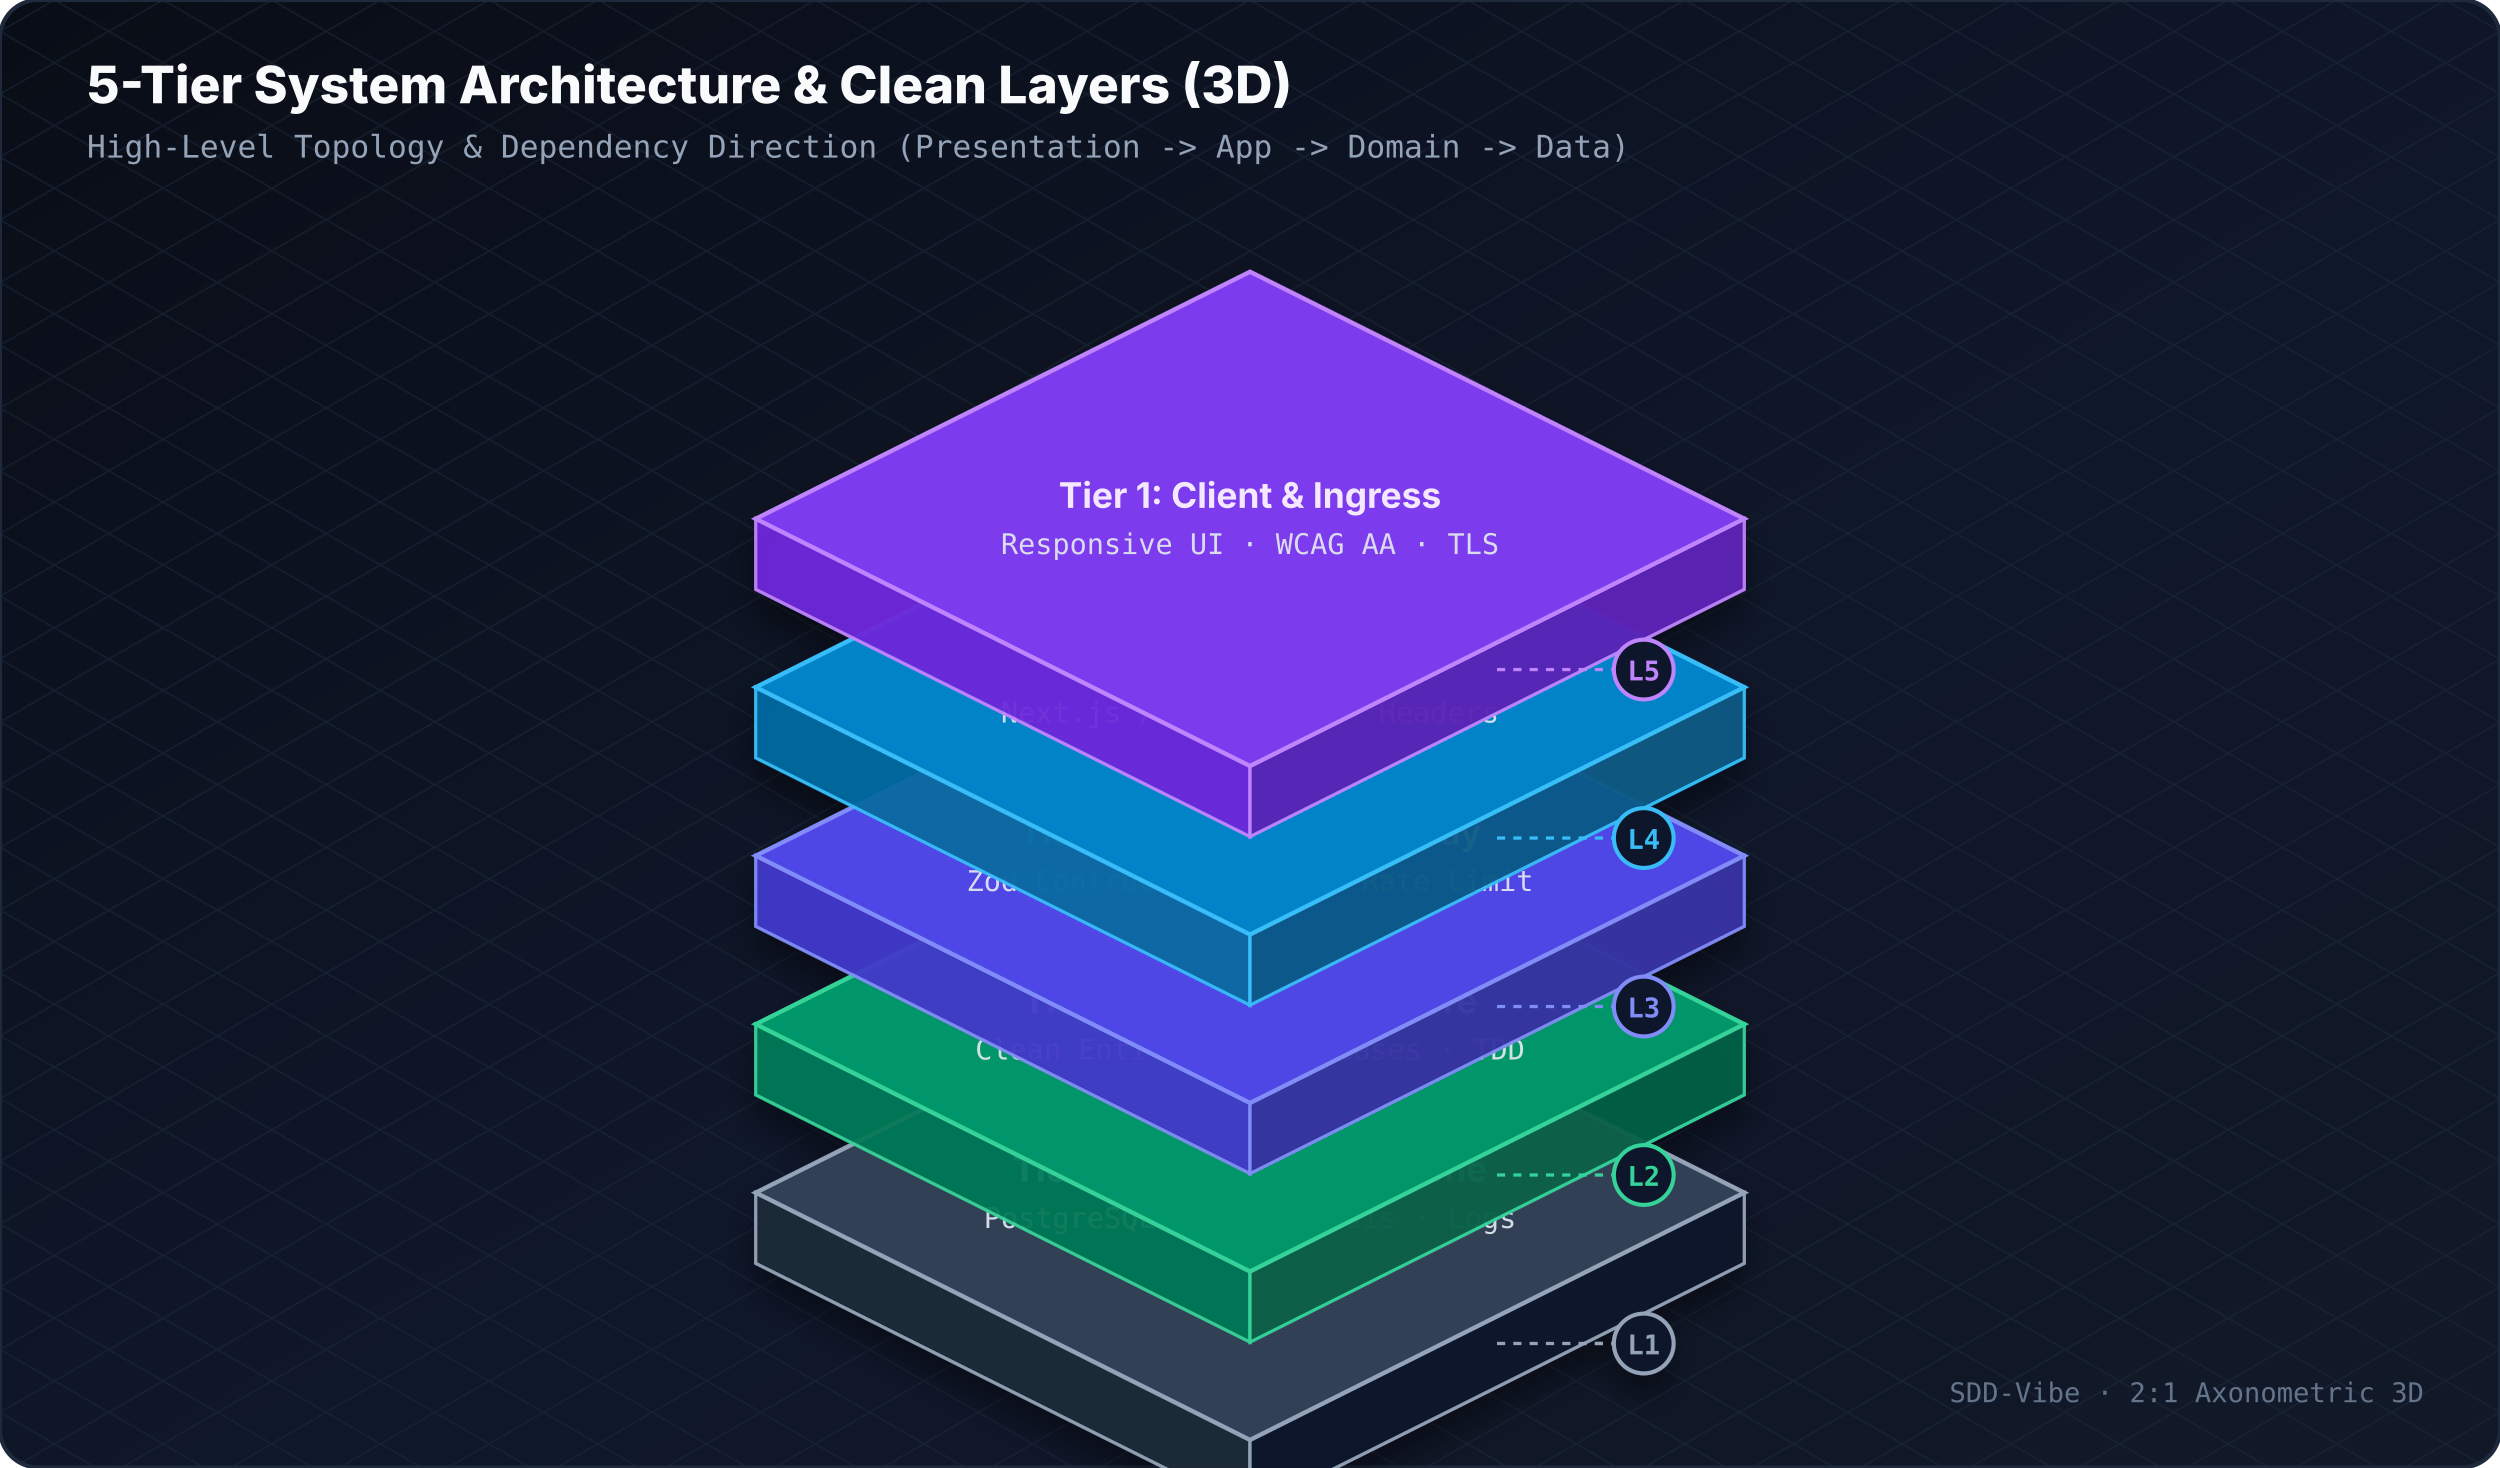
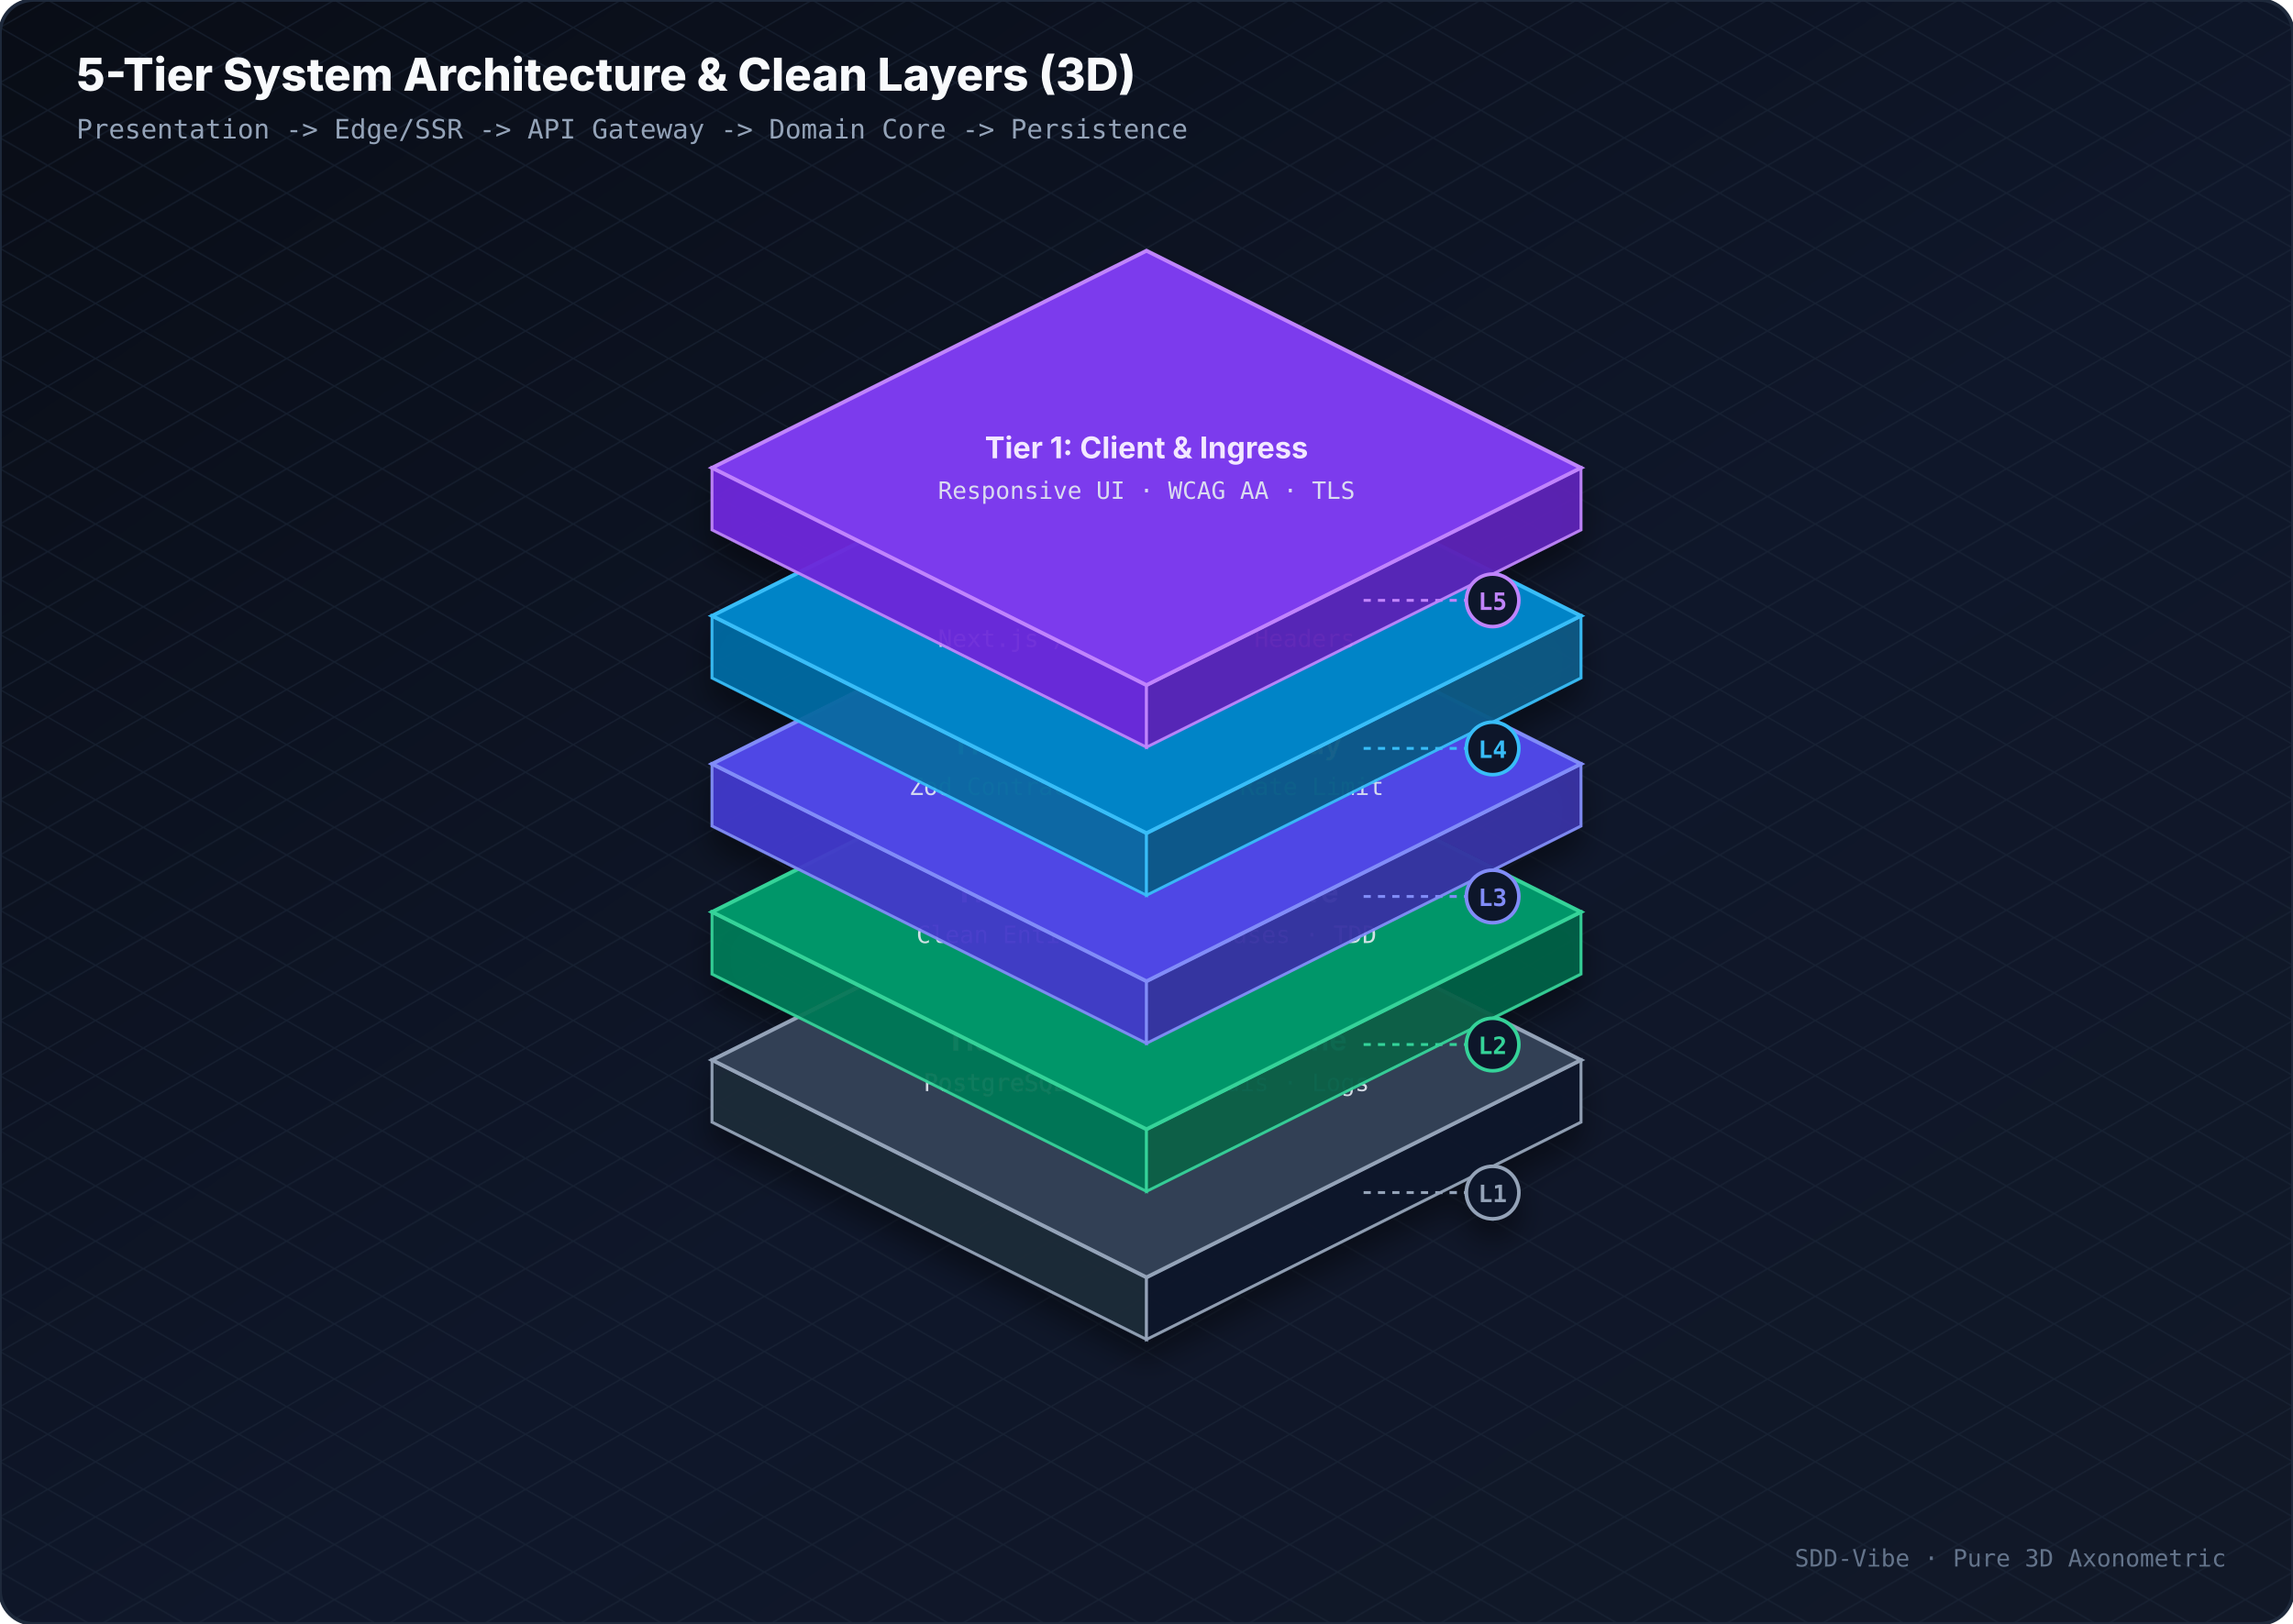
- <svg xmlns="http://www.w3.org/2000/svg" viewBox="0 0 920 540" width="100%" role="img" aria-label="5-Tier System Architecture &amp; Clean Layers (3D)">
+ <svg xmlns="http://www.w3.org/2000/svg" viewBox="0 0 960 680" width="100%" role="img" aria-label="5-Tier System Architecture &amp; Clean Layers (3D)">
  <defs>
    <linearGradient id="bgGrad" x1="0%" y1="0%" x2="100%" y2="100%">
      <stop offset="0%" stop-color="#090d16" />
      <stop offset="55%" stop-color="#0f172a" />
      <stop offset="100%" stop-color="#111827" />
    </linearGradient>
-     <pattern id="isoGrid" width="40" height="23.1" patternUnits="userSpaceOnUse">
-       <path d="M 0 11.55 L 20 0 L 40 11.55 L 20 23.1 Z" fill="none" stroke="#1e293b" stroke-width="0.6" opacity="0.55" />
+     <pattern id="bgGrid" width="40" height="23.1" patternUnits="userSpaceOnUse">
+       <path d="M 0 11.55 L 20 0 L 40 11.55 L 20 23.1 Z" fill="none" stroke="#1e293b" stroke-width="0.6" opacity="0.5" />
    </pattern>
    <filter id="glow" x="-10%" y="-10%" width="120%" height="120%">
-       <feDropShadow dx="0" dy="8" stdDeviation="6" flood-color="#000000" flood-opacity="0.45" />
+       <feDropShadow dx="0" dy="8" stdDeviation="6" flood-color="#000000" flood-opacity="0.42" />
    </filter>
+     <marker id="arrow-64748b" viewBox="0 0 10 10" refX="8" refY="5" markerWidth="6" markerHeight="6" orient="auto-start-reverse">
+       <path d="M 0 1.5 L 9 5 L 0 8.5 z" fill="#64748b" />
+     </marker>
+     <marker id="arrow-38bdf8" viewBox="0 0 10 10" refX="8" refY="5" markerWidth="6" markerHeight="6" orient="auto-start-reverse">
+       <path d="M 0 1.5 L 9 5 L 0 8.5 z" fill="#38bdf8" />
+     </marker>
+     <marker id="arrow-818cf8" viewBox="0 0 10 10" refX="8" refY="5" markerWidth="6" markerHeight="6" orient="auto-start-reverse">
+       <path d="M 0 1.5 L 9 5 L 0 8.5 z" fill="#818cf8" />
+     </marker>
+     <marker id="arrow-c084fc" viewBox="0 0 10 10" refX="8" refY="5" markerWidth="6" markerHeight="6" orient="auto-start-reverse">
+       <path d="M 0 1.5 L 9 5 L 0 8.5 z" fill="#c084fc" />
+     </marker>
+     <marker id="arrow-34d399" viewBox="0 0 10 10" refX="8" refY="5" markerWidth="6" markerHeight="6" orient="auto-start-reverse">
+       <path d="M 0 1.5 L 9 5 L 0 8.5 z" fill="#34d399" />
+     </marker>
+     <marker id="arrow-fbbf24" viewBox="0 0 10 10" refX="8" refY="5" markerWidth="6" markerHeight="6" orient="auto-start-reverse">
+       <path d="M 0 1.5 L 9 5 L 0 8.5 z" fill="#fbbf24" />
+     </marker>
+     <marker id="arrow-fb7185" viewBox="0 0 10 10" refX="8" refY="5" markerWidth="6" markerHeight="6" orient="auto-start-reverse">
+       <path d="M 0 1.5 L 9 5 L 0 8.5 z" fill="#fb7185" />
+     </marker>
  </defs>
-   <rect width="920" height="540" rx="14" fill="url(#bgGrad)" stroke="#1e293b" stroke-width="1.5" />
-   <rect width="920" height="540" rx="14" fill="url(#isoGrid)" />
+   <rect width="960" height="680" rx="14" fill="url(#bgGrad)" stroke="#1e293b" stroke-width="1.5" />
+   <rect width="960" height="680" rx="14" fill="url(#bgGrid)" />
  <text x="32" y="38" font-family="Inter, Segoe UI, system-ui, sans-serif" font-size="19" font-weight="800" fill="#f8fafc">5-Tier System Architecture &amp; Clean Layers (3D)</text>
-   <text x="32" y="58" font-family="JetBrains Mono, Consolas, monospace" font-size="11.5" fill="#94a3b8">High-Level Topology &amp; Dependency Direction (Presentation -&gt; App -&gt; Domain -&gt; Data)</text>
+   <text x="32" y="58" font-family="JetBrains Mono, Consolas, monospace" font-size="11.2" fill="#94a3b8">Presentation -&gt; Edge/SSR -&gt; API Gateway -&gt; Domain Core -&gt; Persistence</text>
  <g filter="url(#glow)">
-     <line x1="460.0" y1="490.9" x2="460.0" y2="110.9" stroke="#475569" stroke-width="1.5" stroke-dasharray="5,5" />
-     <polygon points="278.1,438.9 460.0,529.9 460.0,555.9 278.1,464.9" fill="#1e293b" stroke="#94a3b8" stroke-width="1.2" opacity="0.95" />
-     <polygon points="641.9,438.9 460.0,529.9 460.0,555.9 641.9,464.9" fill="#0f172a" stroke="#94a3b8" stroke-width="1.2" opacity="0.95" />
-     <polygon points="460.0,348.0 641.9,438.9 460.0,529.9 278.1,438.9" fill="#334155" stroke="#94a3b8" stroke-width="1.6" />
-     <text x="460.0" y="434.9" text-anchor="middle" font-family="Inter, Segoe UI, system-ui, sans-serif" font-size="13" font-weight="700" fill="#f1f5f9">Tier 5: Persistence &amp; Cache</text>
-     <text x="460.0" y="451.9" text-anchor="middle" font-family="JetBrains Mono, Consolas, monospace" font-size="10.5" fill="#e2e8f0" opacity="0.92">PostgreSQL / RLS · Redis · Logs</text>
-     <polygon points="278.1,376.9 460.0,467.9 460.0,493.9 278.1,402.9" fill="#047857" stroke="#34d399" stroke-width="1.2" opacity="0.95" />
-     <polygon points="641.9,376.9 460.0,467.9 460.0,493.9 641.9,402.9" fill="#065f46" stroke="#34d399" stroke-width="1.2" opacity="0.95" />
-     <polygon points="460.0,286.0 641.9,376.9 460.0,467.9 278.1,376.9" fill="#059669" stroke="#34d399" stroke-width="1.6" />
-     <text x="460.0" y="372.9" text-anchor="middle" font-family="Inter, Segoe UI, system-ui, sans-serif" font-size="13" font-weight="700" fill="#d1fae5">Tier 4: Domain &amp; App Core</text>
-     <text x="460.0" y="389.9" text-anchor="middle" font-family="JetBrains Mono, Consolas, monospace" font-size="10.5" fill="#e2e8f0" opacity="0.92">Clean Entities · Use Cases · TDD</text>
-     <polygon points="278.1,314.9 460.0,405.9 460.0,431.9 278.1,340.9" fill="#4338ca" stroke="#818cf8" stroke-width="1.2" opacity="0.95" />
-     <polygon points="641.9,314.9 460.0,405.9 460.0,431.9 641.9,340.9" fill="#3730a3" stroke="#818cf8" stroke-width="1.2" opacity="0.95" />
-     <polygon points="460.0,224.0 641.9,314.9 460.0,405.9 278.1,314.9" fill="#4f46e5" stroke="#818cf8" stroke-width="1.6" />
-     <text x="460.0" y="310.9" text-anchor="middle" font-family="Inter, Segoe UI, system-ui, sans-serif" font-size="13" font-weight="700" fill="#e0e7ff">Tier 3: API &amp; Auth Gateway</text>
-     <text x="460.0" y="327.9" text-anchor="middle" font-family="JetBrains Mono, Consolas, monospace" font-size="10.5" fill="#e2e8f0" opacity="0.92">Zod Contracts · RBAC · Rate Limit</text>
-     <polygon points="278.1,252.9 460.0,343.9 460.0,369.9 278.1,278.9" fill="#0369a1" stroke="#38bdf8" stroke-width="1.2" opacity="0.95" />
-     <polygon points="641.9,252.9 460.0,343.9 460.0,369.9 641.9,278.9" fill="#075985" stroke="#38bdf8" stroke-width="1.2" opacity="0.95" />
-     <polygon points="460.0,162.0 641.9,252.9 460.0,343.9 278.1,252.9" fill="#0284c7" stroke="#38bdf8" stroke-width="1.6" />
-     <text x="460.0" y="248.9" text-anchor="middle" font-family="Inter, Segoe UI, system-ui, sans-serif" font-size="13" font-weight="700" fill="#e0f2fe">Tier 2: Edge &amp; SSR</text>
-     <text x="460.0" y="265.9" text-anchor="middle" font-family="JetBrains Mono, Consolas, monospace" font-size="10.5" fill="#e2e8f0" opacity="0.92">Next.js / CDN · WAF · Headers</text>
-     <polygon points="278.1,190.9 460.0,281.9 460.0,307.9 278.1,216.9" fill="#6d28d9" stroke="#c084fc" stroke-width="1.2" opacity="0.95" />
-     <polygon points="641.9,190.9 460.0,281.9 460.0,307.9 641.9,216.9" fill="#5b21b6" stroke="#c084fc" stroke-width="1.2" opacity="0.95" />
-     <polygon points="460.0,100.0 641.9,190.9 460.0,281.9 278.1,190.9" fill="#7c3aed" stroke="#c084fc" stroke-width="1.6" />
-     <text x="460.0" y="186.9" text-anchor="middle" font-family="Inter, Segoe UI, system-ui, sans-serif" font-size="13" font-weight="700" fill="#f3e8ff">Tier 1: Client &amp; Ingress</text>
-     <text x="460.0" y="203.9" text-anchor="middle" font-family="JetBrains Mono, Consolas, monospace" font-size="10.5" fill="#e2e8f0" opacity="0.92">Responsive UI · WCAG AA · TLS</text>
-     <line x1="550.9" y1="494.4" x2="598.9" y2="494.4" stroke="#94a3b8" stroke-width="1.2" stroke-dasharray="3,3" />
-     <circle cx="604.9" cy="494.4" r="11" fill="#0f172a" stroke="#94a3b8" stroke-width="1.5" />
-     <text x="604.9" y="498.4" text-anchor="middle" font-family="JetBrains Mono, monospace" font-size="10" font-weight="700" fill="#94a3b8">L1</text>
-     <line x1="550.9" y1="432.4" x2="598.9" y2="432.4" stroke="#34d399" stroke-width="1.2" stroke-dasharray="3,3" />
-     <circle cx="604.9" cy="432.4" r="11" fill="#0f172a" stroke="#34d399" stroke-width="1.5" />
-     <text x="604.9" y="436.4" text-anchor="middle" font-family="JetBrains Mono, monospace" font-size="10" font-weight="700" fill="#34d399">L2</text>
-     <line x1="550.9" y1="370.4" x2="598.9" y2="370.4" stroke="#818cf8" stroke-width="1.2" stroke-dasharray="3,3" />
-     <circle cx="604.9" cy="370.4" r="11" fill="#0f172a" stroke="#818cf8" stroke-width="1.5" />
-     <text x="604.9" y="374.4" text-anchor="middle" font-family="JetBrains Mono, monospace" font-size="10" font-weight="700" fill="#818cf8">L3</text>
-     <line x1="550.9" y1="308.4" x2="598.9" y2="308.4" stroke="#38bdf8" stroke-width="1.2" stroke-dasharray="3,3" />
-     <circle cx="604.9" cy="308.4" r="11" fill="#0f172a" stroke="#38bdf8" stroke-width="1.5" />
-     <text x="604.9" y="312.4" text-anchor="middle" font-family="JetBrains Mono, monospace" font-size="10" font-weight="700" fill="#38bdf8">L4</text>
-     <line x1="550.9" y1="246.4" x2="598.9" y2="246.4" stroke="#c084fc" stroke-width="1.2" stroke-dasharray="3,3" />
-     <circle cx="604.9" cy="246.4" r="11" fill="#0f172a" stroke="#c084fc" stroke-width="1.5" />
-     <text x="604.9" y="250.4" text-anchor="middle" font-family="JetBrains Mono, monospace" font-size="10" font-weight="700" fill="#c084fc">L5</text>
+     <line x1="480.0" y1="499.9" x2="480.0" y2="121.9" stroke="#475569" stroke-width="1.5" stroke-dasharray="5,5" />
+     <polygon points="298.1,443.9 480.0,534.9 480.0,560.9 298.1,469.9" fill="#1e293b" stroke="#94a3b8" stroke-width="1.2" opacity="0.95" />
+     <polygon points="661.9,443.9 480.0,534.9 480.0,560.9 661.9,469.9" fill="#0f172a" stroke="#94a3b8" stroke-width="1.2" opacity="0.95" />
+     <polygon points="480.0,353.0 661.9,443.9 480.0,534.9 298.1,443.9" fill="#334155" stroke="#94a3b8" stroke-width="1.6" />
+     <text x="480.0" y="439.9" text-anchor="middle" font-family="Inter, Segoe UI, system-ui, sans-serif" font-size="12.5" font-weight="700" fill="#f1f5f9">Tier 5: Persistence &amp; Cache</text>
+     <text x="480.0" y="456.9" text-anchor="middle" font-family="JetBrains Mono, Consolas, monospace" font-size="10" fill="#e2e8f0" opacity="0.92">PostgreSQL / RLS · Redis · Logs</text>
+     <polygon points="298.1,381.9 480.0,472.9 480.0,498.9 298.1,407.9" fill="#047857" stroke="#34d399" stroke-width="1.2" opacity="0.95" />
+     <polygon points="661.9,381.9 480.0,472.9 480.0,498.9 661.9,407.9" fill="#065f46" stroke="#34d399" stroke-width="1.2" opacity="0.95" />
+     <polygon points="480.0,291.0 661.9,381.9 480.0,472.9 298.1,381.9" fill="#059669" stroke="#34d399" stroke-width="1.6" />
+     <text x="480.0" y="377.9" text-anchor="middle" font-family="Inter, Segoe UI, system-ui, sans-serif" font-size="12.5" font-weight="700" fill="#d1fae5">Tier 4: Domain &amp; App Core</text>
+     <text x="480.0" y="394.9" text-anchor="middle" font-family="JetBrains Mono, Consolas, monospace" font-size="10" fill="#e2e8f0" opacity="0.92">Clean Entities · Use Cases · TDD</text>
+     <polygon points="298.1,319.9 480.0,410.9 480.0,436.9 298.1,345.9" fill="#4338ca" stroke="#818cf8" stroke-width="1.2" opacity="0.95" />
+     <polygon points="661.9,319.9 480.0,410.9 480.0,436.9 661.9,345.9" fill="#3730a3" stroke="#818cf8" stroke-width="1.2" opacity="0.95" />
+     <polygon points="480.0,229.0 661.9,319.9 480.0,410.9 298.1,319.9" fill="#4f46e5" stroke="#818cf8" stroke-width="1.6" />
+     <text x="480.0" y="315.9" text-anchor="middle" font-family="Inter, Segoe UI, system-ui, sans-serif" font-size="12.5" font-weight="700" fill="#e0e7ff">Tier 3: API &amp; Auth Gateway</text>
+     <text x="480.0" y="332.9" text-anchor="middle" font-family="JetBrains Mono, Consolas, monospace" font-size="10" fill="#e2e8f0" opacity="0.92">Zod Contracts · RBAC · Rate Limit</text>
+     <polygon points="298.1,257.9 480.0,348.9 480.0,374.9 298.1,283.9" fill="#0369a1" stroke="#38bdf8" stroke-width="1.2" opacity="0.95" />
+     <polygon points="661.9,257.9 480.0,348.9 480.0,374.9 661.9,283.9" fill="#075985" stroke="#38bdf8" stroke-width="1.2" opacity="0.95" />
+     <polygon points="480.0,167.0 661.9,257.9 480.0,348.9 298.1,257.9" fill="#0284c7" stroke="#38bdf8" stroke-width="1.6" />
+     <text x="480.0" y="253.9" text-anchor="middle" font-family="Inter, Segoe UI, system-ui, sans-serif" font-size="12.5" font-weight="700" fill="#e0f2fe">Tier 2: Edge &amp; SSR</text>
+     <text x="480.0" y="270.9" text-anchor="middle" font-family="JetBrains Mono, Consolas, monospace" font-size="10" fill="#e2e8f0" opacity="0.92">Next.js / CDN · WAF · Headers</text>
+     <polygon points="298.1,195.9 480.0,286.9 480.0,312.9 298.1,221.9" fill="#6d28d9" stroke="#c084fc" stroke-width="1.2" opacity="0.95" />
+     <polygon points="661.9,195.9 480.0,286.9 480.0,312.9 661.9,221.9" fill="#5b21b6" stroke="#c084fc" stroke-width="1.2" opacity="0.95" />
+     <polygon points="480.0,105.0 661.9,195.9 480.0,286.9 298.1,195.9" fill="#7c3aed" stroke="#c084fc" stroke-width="1.6" />
+     <text x="480.0" y="191.9" text-anchor="middle" font-family="Inter, Segoe UI, system-ui, sans-serif" font-size="12.5" font-weight="700" fill="#f3e8ff">Tier 1: Client &amp; Ingress</text>
+     <text x="480.0" y="208.9" text-anchor="middle" font-family="JetBrains Mono, Consolas, monospace" font-size="10" fill="#e2e8f0" opacity="0.92">Responsive UI · WCAG AA · TLS</text>
+     <line x1="570.9" y1="499.4" x2="616.9" y2="499.4" stroke="#94a3b8" stroke-width="1.2" stroke-dasharray="3,3" />
+     <circle cx="624.9" cy="499.4" r="11" fill="#0f172a" stroke="#94a3b8" stroke-width="1.5" />
+     <text x="624.9" y="503.4" text-anchor="middle" font-family="JetBrains Mono, monospace" font-size="10" font-weight="700" fill="#94a3b8">L1</text>
+     <line x1="570.9" y1="437.4" x2="616.9" y2="437.4" stroke="#34d399" stroke-width="1.2" stroke-dasharray="3,3" />
+     <circle cx="624.9" cy="437.4" r="11" fill="#0f172a" stroke="#34d399" stroke-width="1.5" />
+     <text x="624.9" y="441.4" text-anchor="middle" font-family="JetBrains Mono, monospace" font-size="10" font-weight="700" fill="#34d399">L2</text>
+     <line x1="570.9" y1="375.4" x2="616.9" y2="375.4" stroke="#818cf8" stroke-width="1.2" stroke-dasharray="3,3" />
+     <circle cx="624.9" cy="375.4" r="11" fill="#0f172a" stroke="#818cf8" stroke-width="1.5" />
+     <text x="624.9" y="379.4" text-anchor="middle" font-family="JetBrains Mono, monospace" font-size="10" font-weight="700" fill="#818cf8">L3</text>
+     <line x1="570.9" y1="313.4" x2="616.9" y2="313.4" stroke="#38bdf8" stroke-width="1.2" stroke-dasharray="3,3" />
+     <circle cx="624.9" cy="313.4" r="11" fill="#0f172a" stroke="#38bdf8" stroke-width="1.5" />
+     <text x="624.9" y="317.4" text-anchor="middle" font-family="JetBrains Mono, monospace" font-size="10" font-weight="700" fill="#38bdf8">L4</text>
+     <line x1="570.9" y1="251.4" x2="616.9" y2="251.4" stroke="#c084fc" stroke-width="1.2" stroke-dasharray="3,3" />
+     <circle cx="624.9" cy="251.4" r="11" fill="#0f172a" stroke="#c084fc" stroke-width="1.5" />
+     <text x="624.9" y="255.4" text-anchor="middle" font-family="JetBrains Mono, monospace" font-size="10" font-weight="700" fill="#c084fc">L5</text>
  </g>
-   <text x="892" y="516" text-anchor="end" font-family="JetBrains Mono, Consolas, monospace" font-size="10" fill="#64748b">SDD-Vibe · 2:1 Axonometric 3D</text>
+   <text x="932" y="656" text-anchor="end" font-family="JetBrains Mono, Consolas, monospace" font-size="10" fill="#64748b">SDD-Vibe · Pure 3D Axonometric</text>
</svg>
